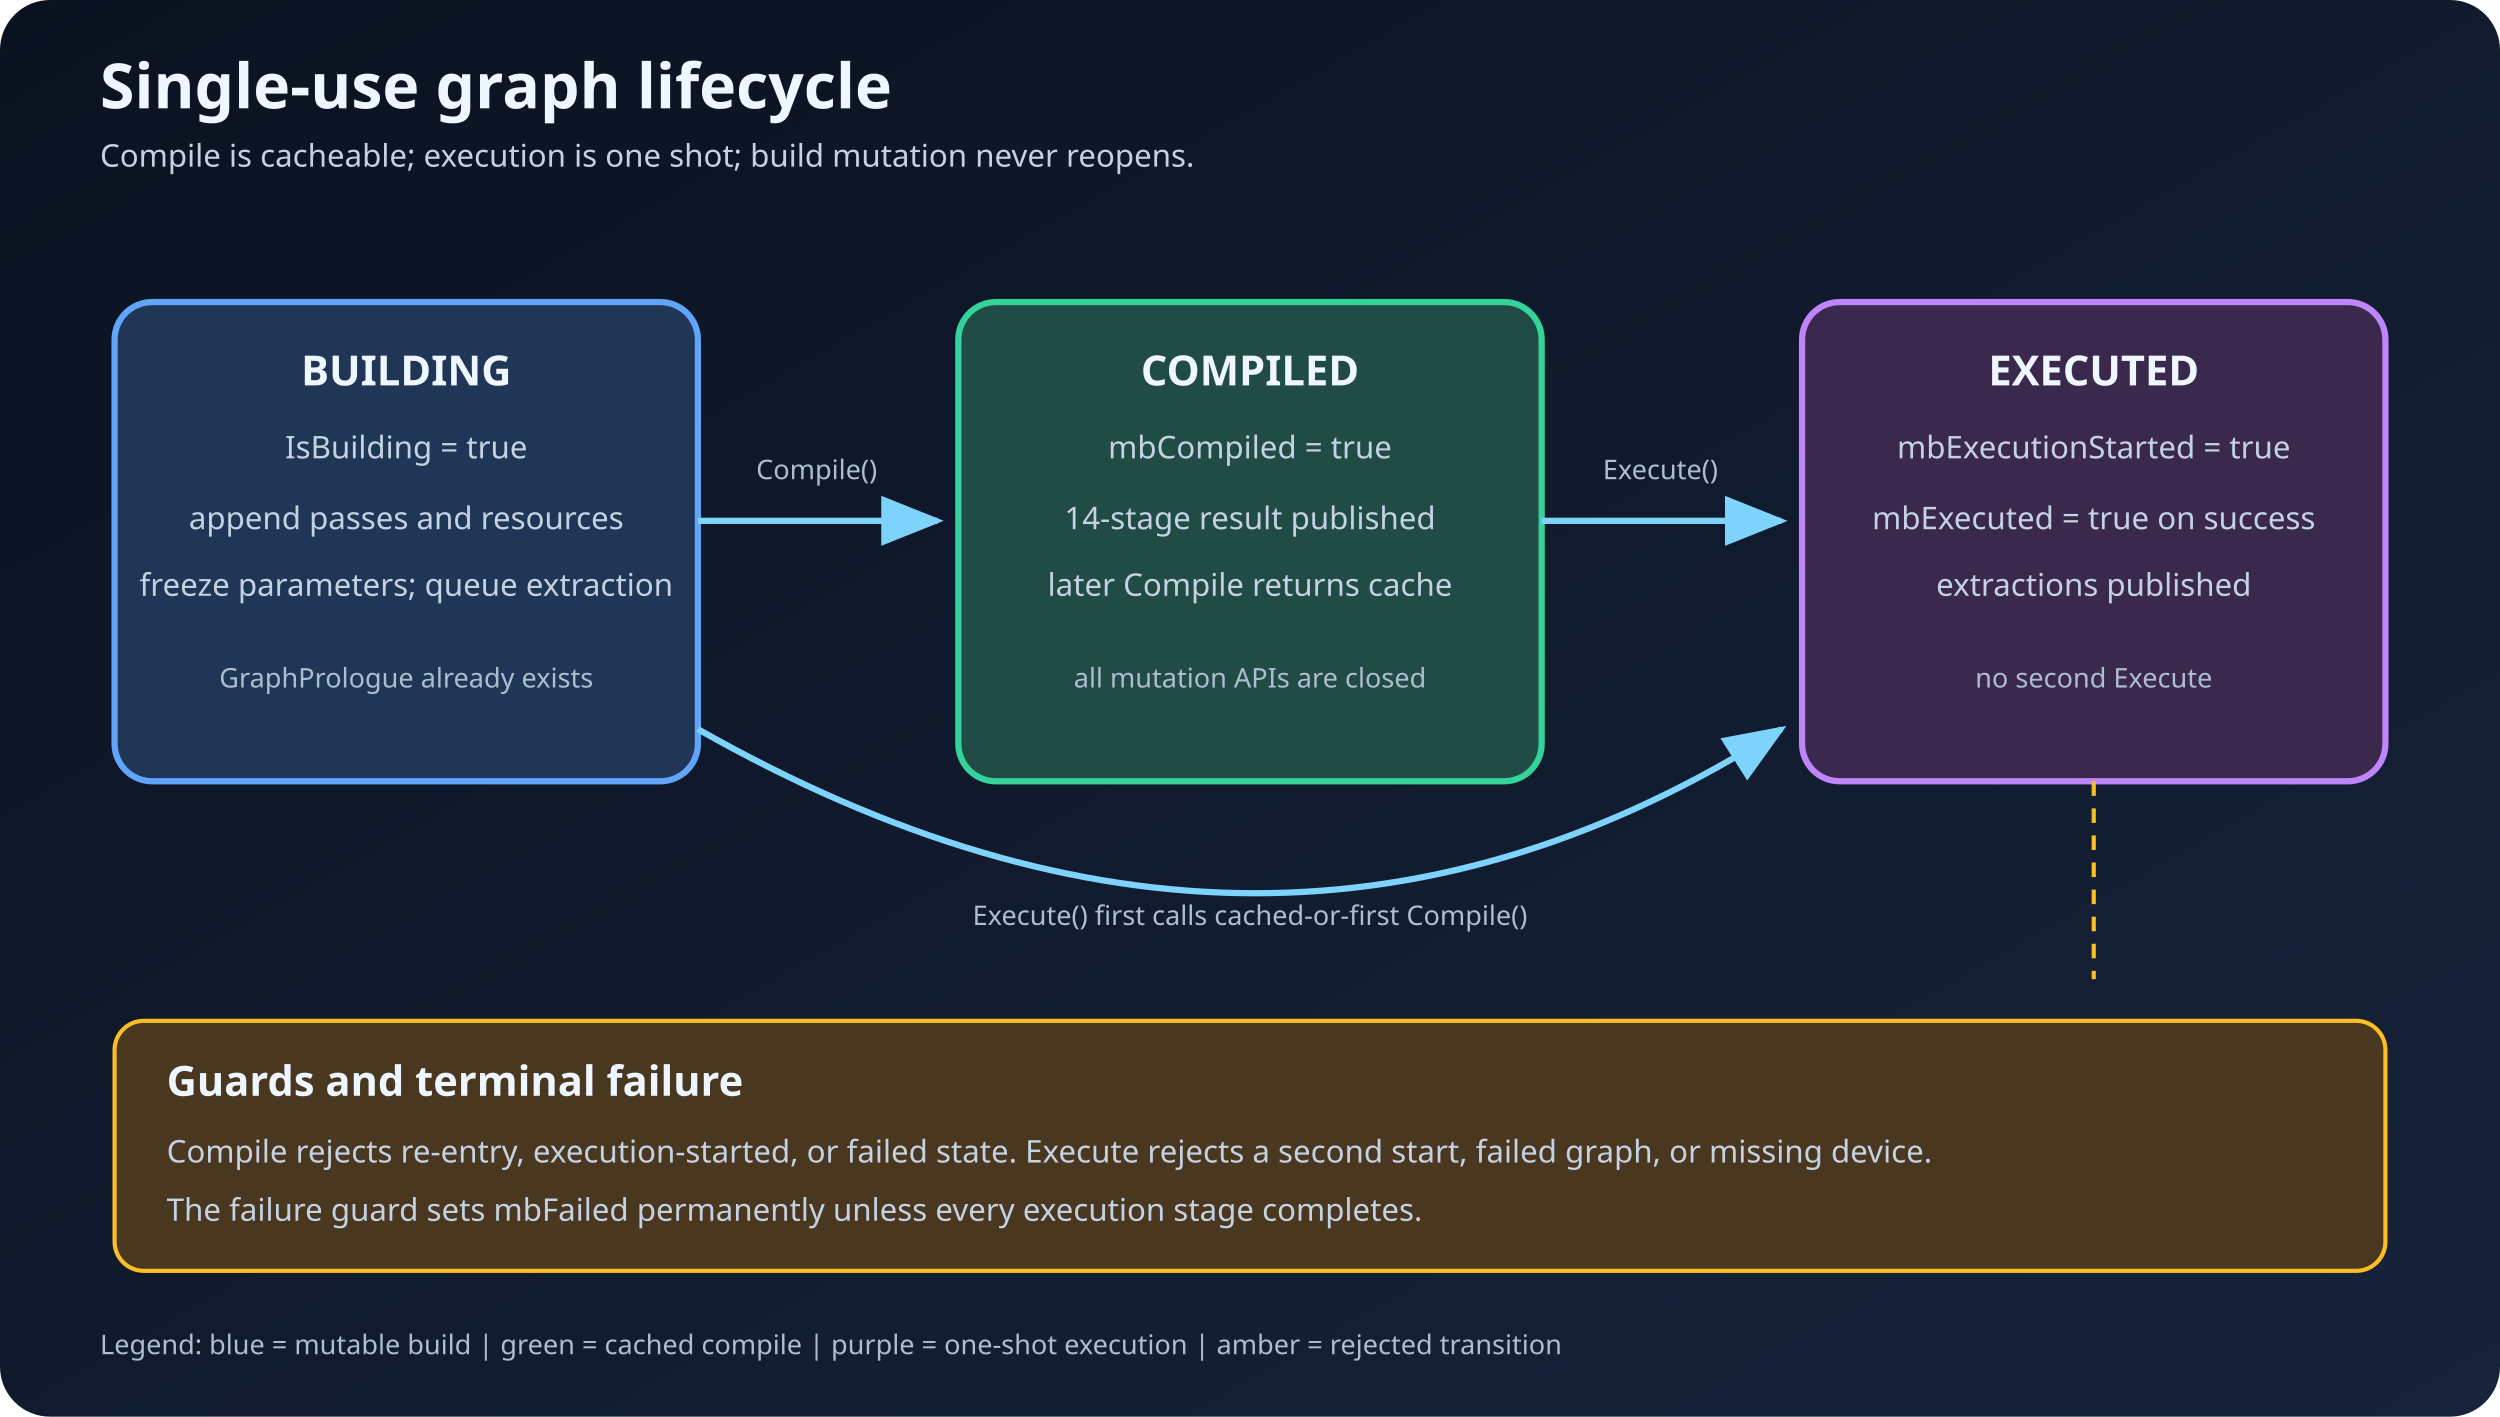
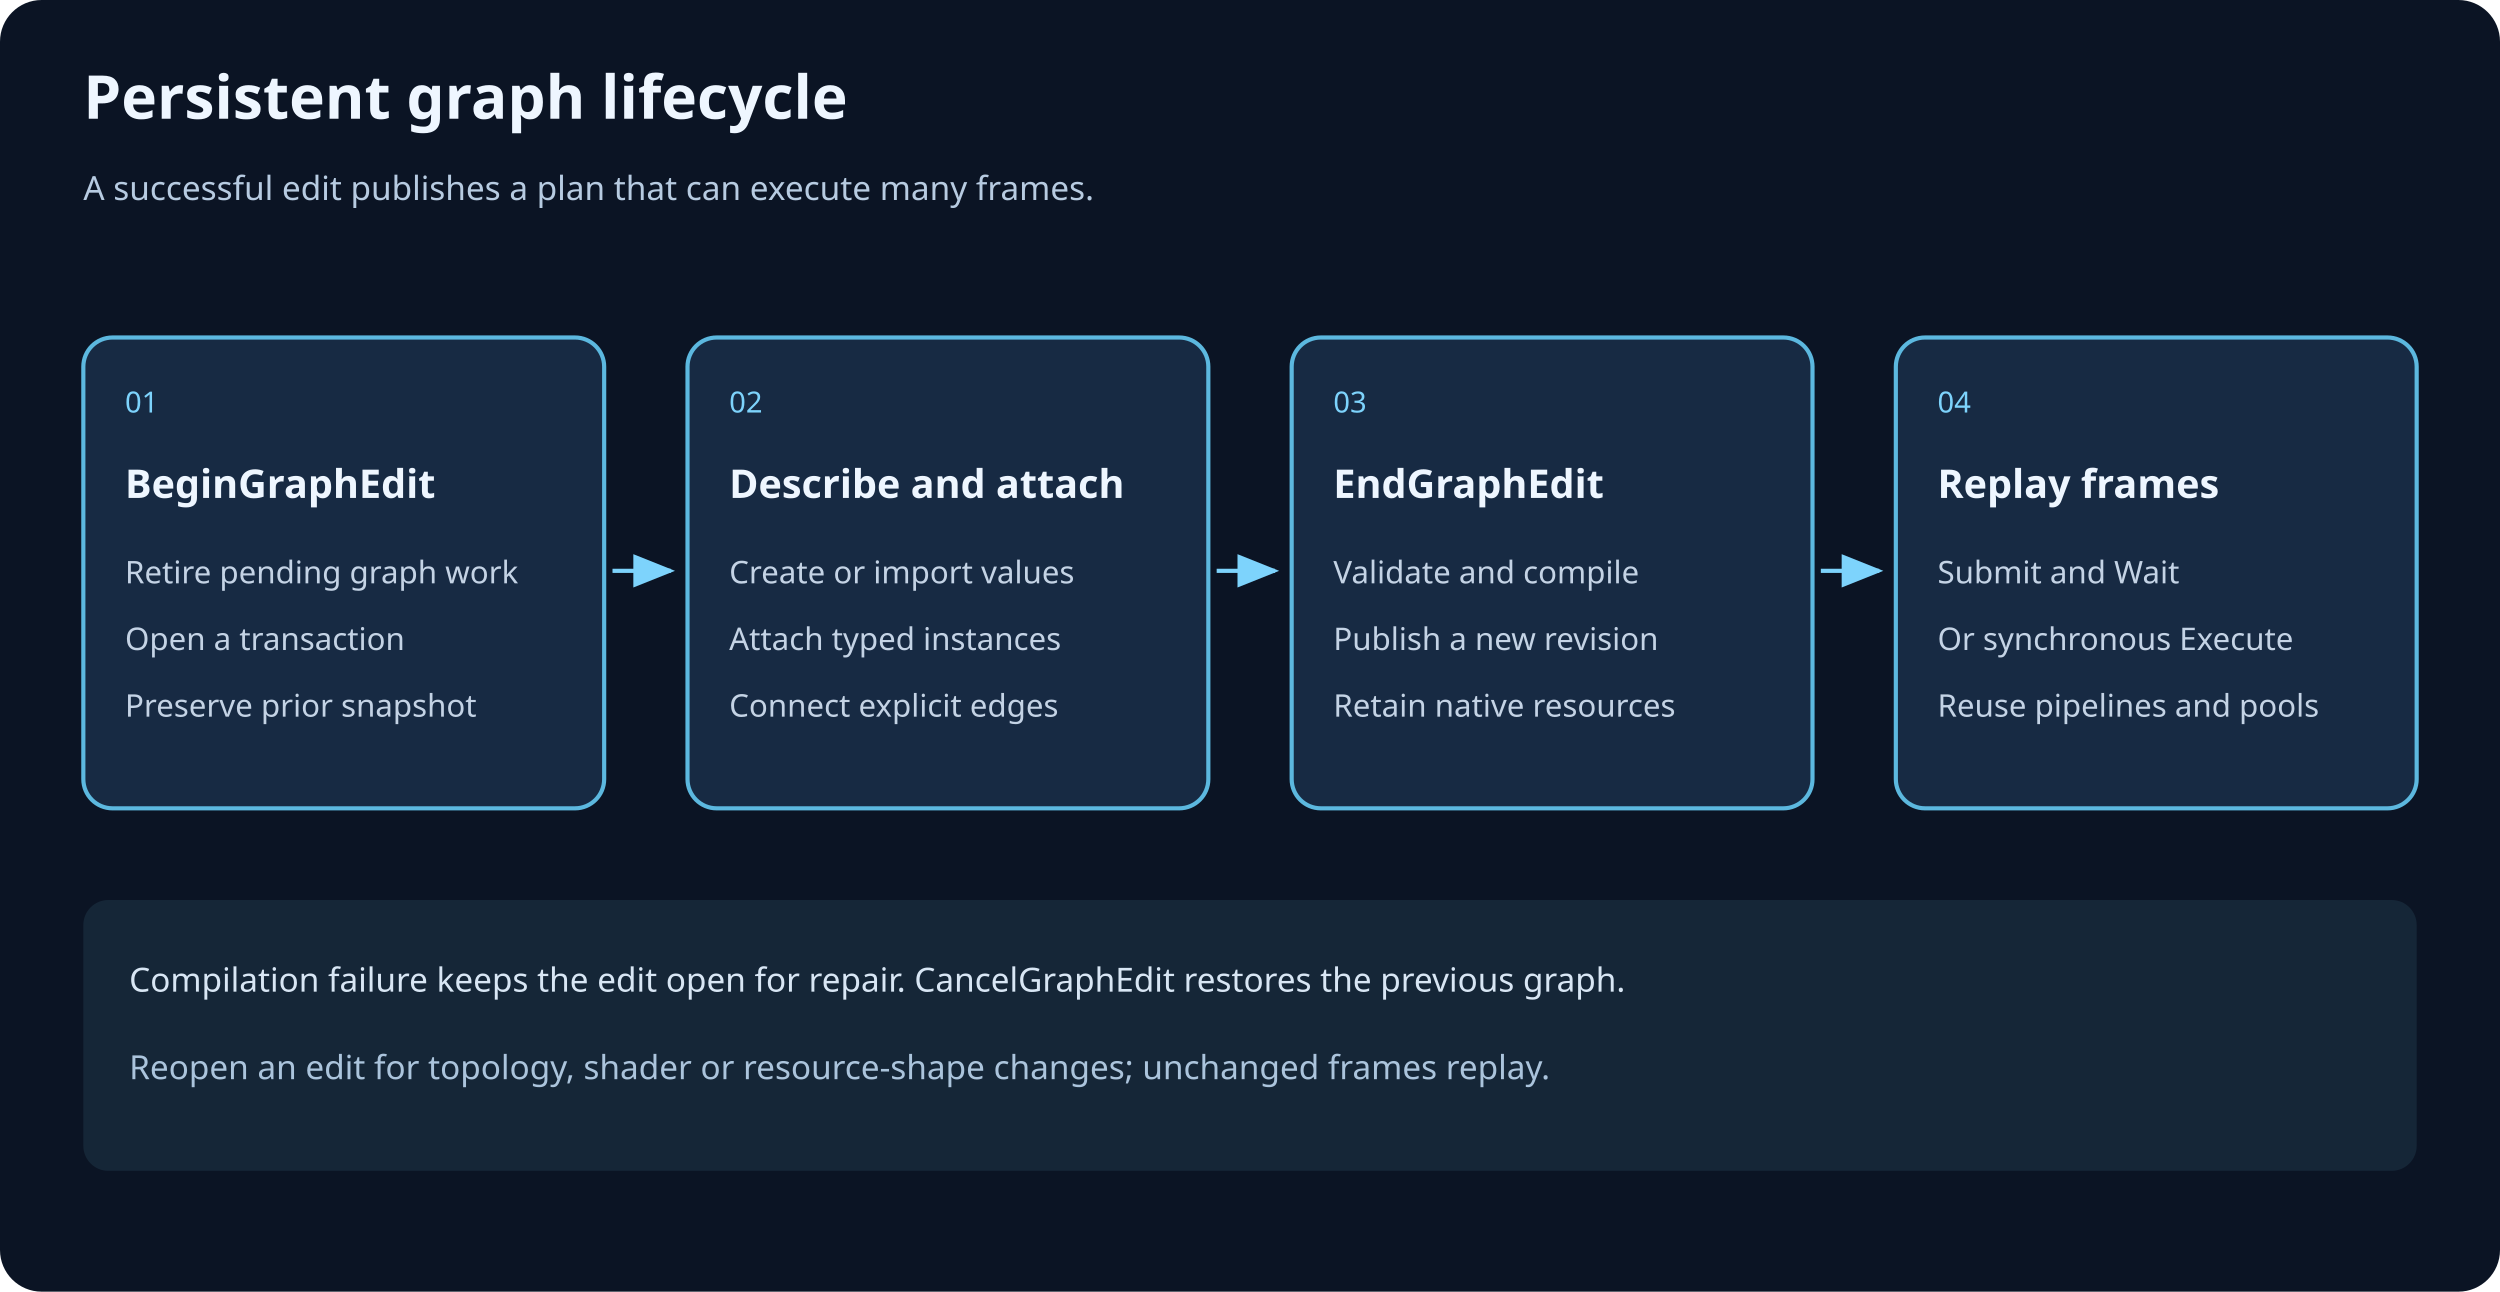
- <svg xmlns="http://www.w3.org/2000/svg" width="1200" height="680" viewBox="0 0 1200 680" role="img" aria-labelledby="title desc">
+ <svg xmlns="http://www.w3.org/2000/svg" width="1200" height="620" viewBox="0 0 1200 620" role="img" aria-labelledby="title desc">
  <defs>
-     <linearGradient id="bg" x2="1" y2="1">
-       <stop stop-color="#0b1220" />
-       <stop offset="1" stop-color="#17233a" />
-     </linearGradient>
-     <marker id="a" markerWidth="10" markerHeight="8" refX="9" refY="4" orient="auto">
+     <marker id="arrow" markerWidth="10" markerHeight="8" refX="9" refY="4" orient="auto">
      <path d="M0 0L10 4L0 8Z" fill="#7dd3fc" />
    </marker>
-     <style>.build{fill:#1f3656;stroke:#60a5fa;stroke-width:3}.compile{fill:#214b45;stroke:#34d399;stroke-width:3}.execute{fill:#3a294d;stroke:#c084fc;stroke-width:3}.bad{fill:#493720;stroke:#fbbf24;stroke-width:2}.h1{font:700 30px system-ui,sans-serif;fill:#eef6ff}.h2{font:700 20px system-ui,sans-serif;fill:#eef6ff;text-anchor:middle}.t{font:15px system-ui,sans-serif;fill:#c5d2e3;text-anchor:middle}.left{text-anchor:start}.s{font:13px system-ui,sans-serif;fill:#aebdd0}.line{fill:none;stroke:#7dd3fc;stroke-width:3;marker-end:url(#a)}.reject{fill:none;stroke:#fbbf24;stroke-width:2;stroke-dasharray:7 6}</style>
  </defs>
-   <rect width="1200" height="680" rx="24" fill="url(#bg)" />
-   <text x="48" y="52" class="h1">Single-use graph lifecycle</text>
-   <text x="48" y="80" class="t left">Compile is cacheable; execution is one shot; build mutation never reopens.</text>
-   <rect x="55" y="145" width="280" height="230" rx="18" class="build" />
-   <text x="195" y="185" class="h2">BUILDING</text>
-   <text x="195" y="220" class="t">IsBuilding = true</text>
-   <text x="195" y="254" class="t">append passes and resources</text>
-   <text x="195" y="286" class="t">freeze parameters; queue extraction</text>
-   <text x="195" y="330" class="s" text-anchor="middle">GraphPrologue already exists</text>
-   <rect x="460" y="145" width="280" height="230" rx="18" class="compile" />
-   <text x="600" y="185" class="h2">COMPILED</text>
-   <text x="600" y="220" class="t">mbCompiled = true</text>
-   <text x="600" y="254" class="t">14-stage result published</text>
-   <text x="600" y="286" class="t">later Compile returns cache</text>
-   <text x="600" y="330" class="s" text-anchor="middle">all mutation APIs are closed</text>
-   <rect x="865" y="145" width="280" height="230" rx="18" class="execute" />
-   <text x="1005" y="185" class="h2">EXECUTED</text>
-   <text x="1005" y="220" class="t">mbExecutionStarted = true</text>
-   <text x="1005" y="254" class="t">mbExecuted = true on success</text>
-   <text x="1005" y="286" class="t">extractions published</text>
-   <text x="1005" y="330" class="s" text-anchor="middle">no second Execute</text>
-   <path d="M335 250H450" class="line" />
-   <text x="392" y="230" class="s" text-anchor="middle">Compile()</text>
-   <path d="M740 250H855" class="line" />
-   <text x="797" y="230" class="s" text-anchor="middle">Execute()</text>
-   <path d="M335 350C520 455 690 455 855 350" class="line" />
-   <text x="600" y="444" class="s" text-anchor="middle">Execute() first calls cached-or-first Compile()</text>
-   <rect x="55" y="490" width="1090" height="120" rx="14" class="bad" />
-   <text x="80" y="526" class="h2 left">Guards and terminal failure</text>
-   <text x="80" y="558" class="t left">Compile rejects re-entry, execution-started, or failed state. Execute rejects a second start, failed graph, or missing device.</text>
-   <text x="80" y="586" class="t left">The failure guard sets mbFailed permanently unless every execution stage completes.</text>
-   <path d="M1005 375V470" class="reject" />
-   <text x="48" y="650" class="s">Legend: blue = mutable build | green = cached compile | purple = one-shot execution | amber = rejected transition</text>
+   <rect width="1200" height="620" rx="20" fill="#0b1424" />
+   <g font-family="system-ui,sans-serif">
+     <text x="40" y="57" fill="#eef6ff" font-size="29" font-weight="700">Persistent graph lifecycle</text>
+     <text x="40" y="96" fill="#b7cbe1" font-size="16">A successful edit publishes a plan that can execute many frames.</text>
+     <rect x="40" y="162" width="250" height="226" rx="14" fill="#172a43" stroke="#5cb8df" stroke-width="2" />
+     <text x="60" y="198" fill="#7dd3fc" font-size="14">01</text>
+     <text x="60" y="239" fill="#eef6ff" font-size="19" font-weight="700">BeginGraphEdit</text>
+     <text x="60" y="280" fill="#c4d3e5" font-size="15">Retire pending graph work</text>
+     <text x="60" y="312" fill="#c4d3e5" font-size="15">Open a transaction</text>
+     <text x="60" y="344" fill="#c4d3e5" font-size="15">Preserve prior snapshot</text>
+     <path d="M294 274H322" stroke="#7dd3fc" stroke-width="2" marker-end="url(#arrow)" />
+     <rect x="330" y="162" width="250" height="226" rx="14" fill="#172a43" stroke="#5cb8df" stroke-width="2" />
+     <text x="350" y="198" fill="#7dd3fc" font-size="14">02</text>
+     <text x="350" y="239" fill="#eef6ff" font-size="19" font-weight="700">Describe and attach</text>
+     <text x="350" y="280" fill="#c4d3e5" font-size="15">Create or import values</text>
+     <text x="350" y="312" fill="#c4d3e5" font-size="15">Attach typed instances</text>
+     <text x="350" y="344" fill="#c4d3e5" font-size="15">Connect explicit edges</text>
+     <path d="M584 274H612" stroke="#7dd3fc" stroke-width="2" marker-end="url(#arrow)" />
+     <rect x="620" y="162" width="250" height="226" rx="14" fill="#172a43" stroke="#5cb8df" stroke-width="2" />
+     <text x="640" y="198" fill="#7dd3fc" font-size="14">03</text>
+     <text x="640" y="239" fill="#eef6ff" font-size="19" font-weight="700">EndGraphEdit</text>
+     <text x="640" y="280" fill="#c4d3e5" font-size="15">Validate and compile</text>
+     <text x="640" y="312" fill="#c4d3e5" font-size="15">Publish a new revision</text>
+     <text x="640" y="344" fill="#c4d3e5" font-size="15">Retain native resources</text>
+     <path d="M874 274H902" stroke="#7dd3fc" stroke-width="2" marker-end="url(#arrow)" />
+     <rect x="910" y="162" width="250" height="226" rx="14" fill="#172a43" stroke="#5cb8df" stroke-width="2" />
+     <text x="930" y="198" fill="#7dd3fc" font-size="14">04</text>
+     <text x="930" y="239" fill="#eef6ff" font-size="19" font-weight="700">Replay frames</text>
+     <text x="930" y="280" fill="#c4d3e5" font-size="15">Submit and Wait</text>
+     <text x="930" y="312" fill="#c4d3e5" font-size="15">Or synchronous Execute</text>
+     <text x="930" y="344" fill="#c4d3e5" font-size="15">Reuse pipelines and pools</text>
+     <rect x="40" y="432" width="1120" height="130" rx="12" fill="#152637" />
+     <text x="62" y="476" fill="#d8e6f4" font-size="16">Compilation failure keeps the edit open for repair. CancelGraphEdit restores the previous graph.</text>
+     <text x="62" y="518" fill="#abc4dc" font-size="16">Reopen an edit for topology, shader or resource-shape changes; unchanged frames replay.</text>
+   </g>
</svg>
